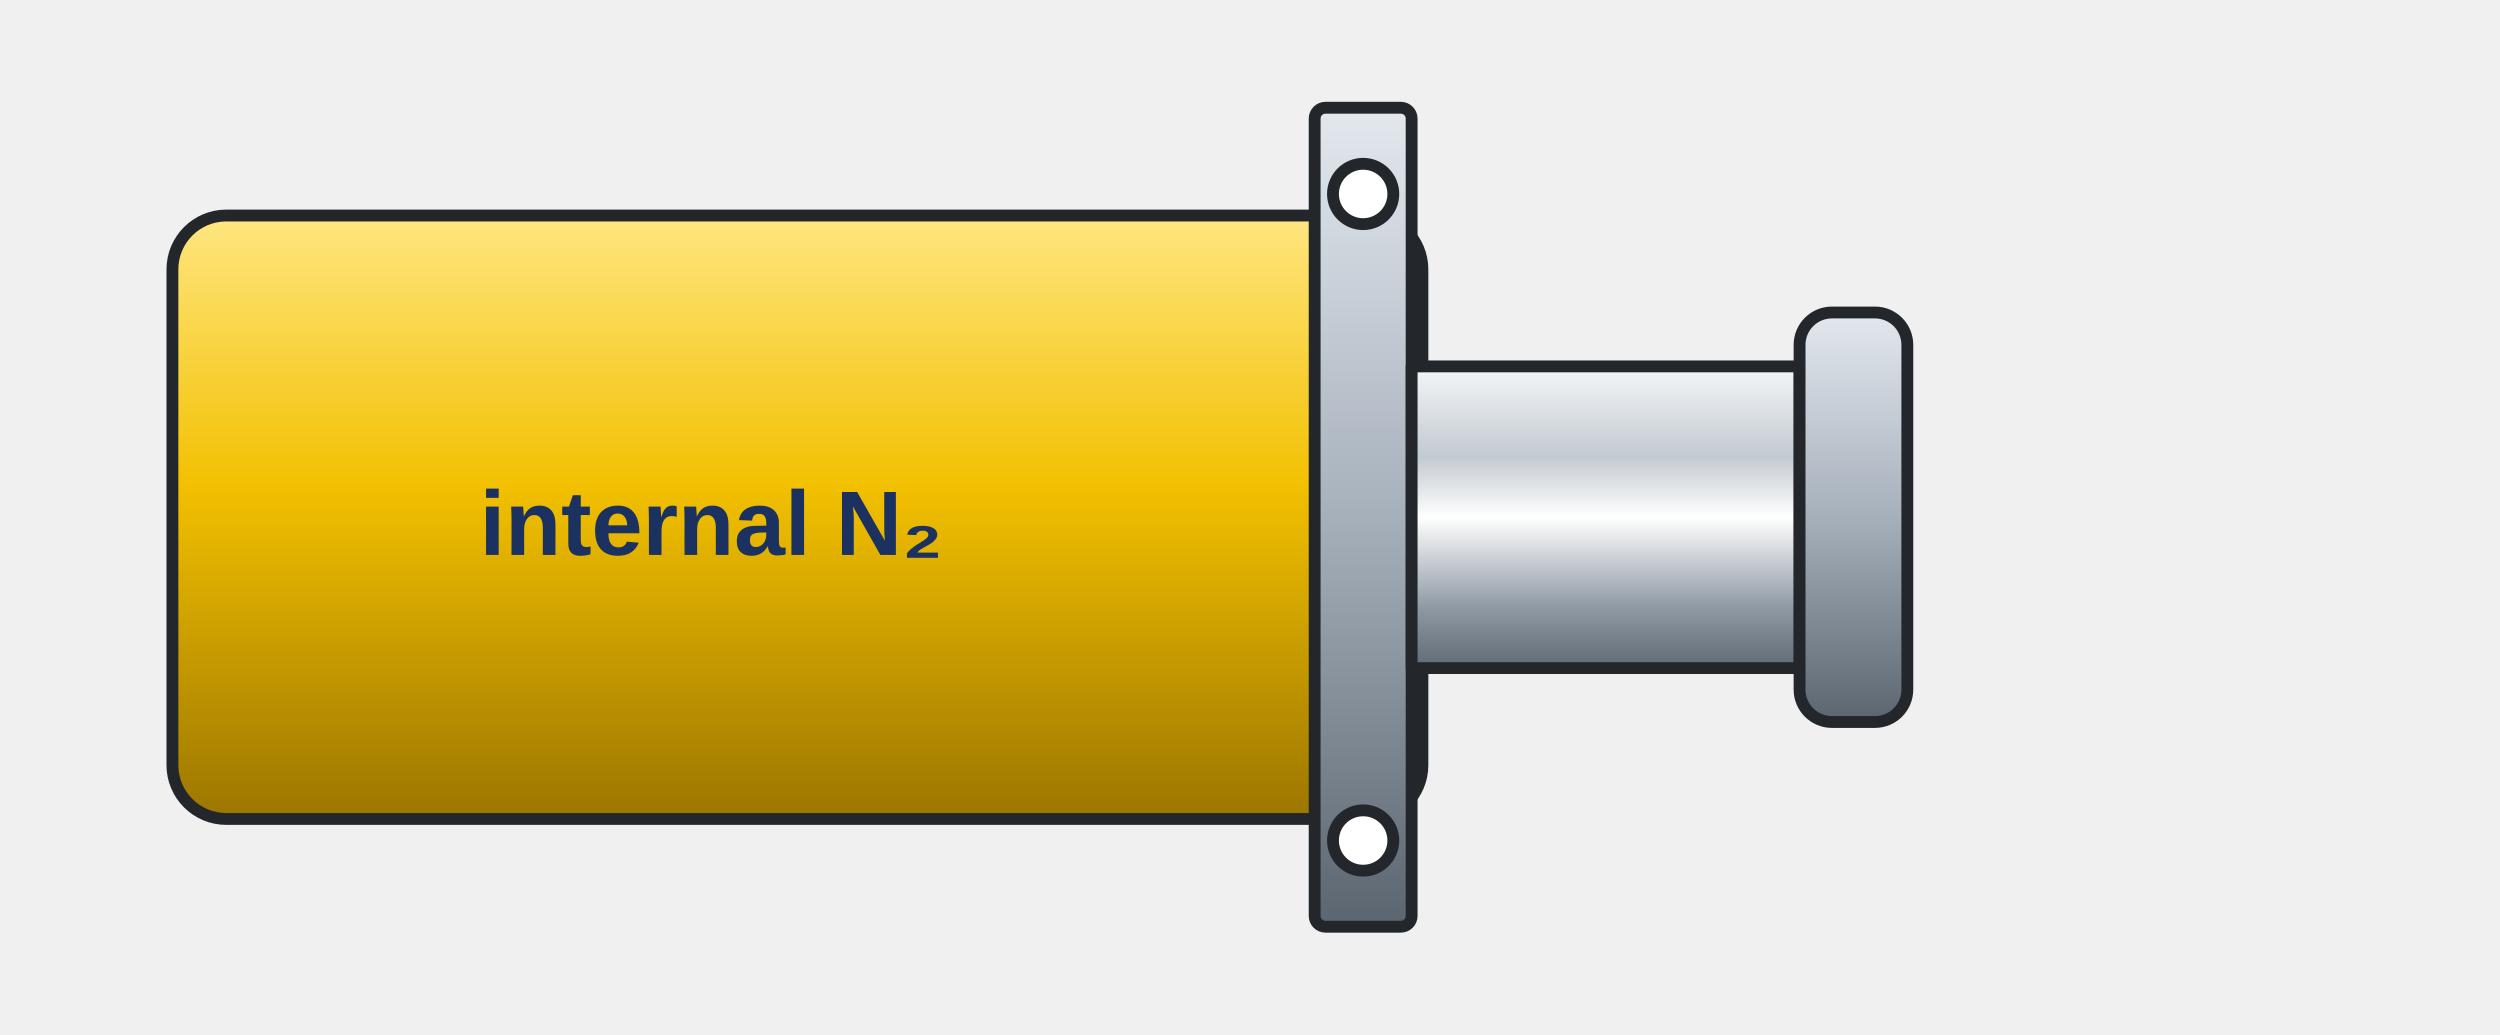
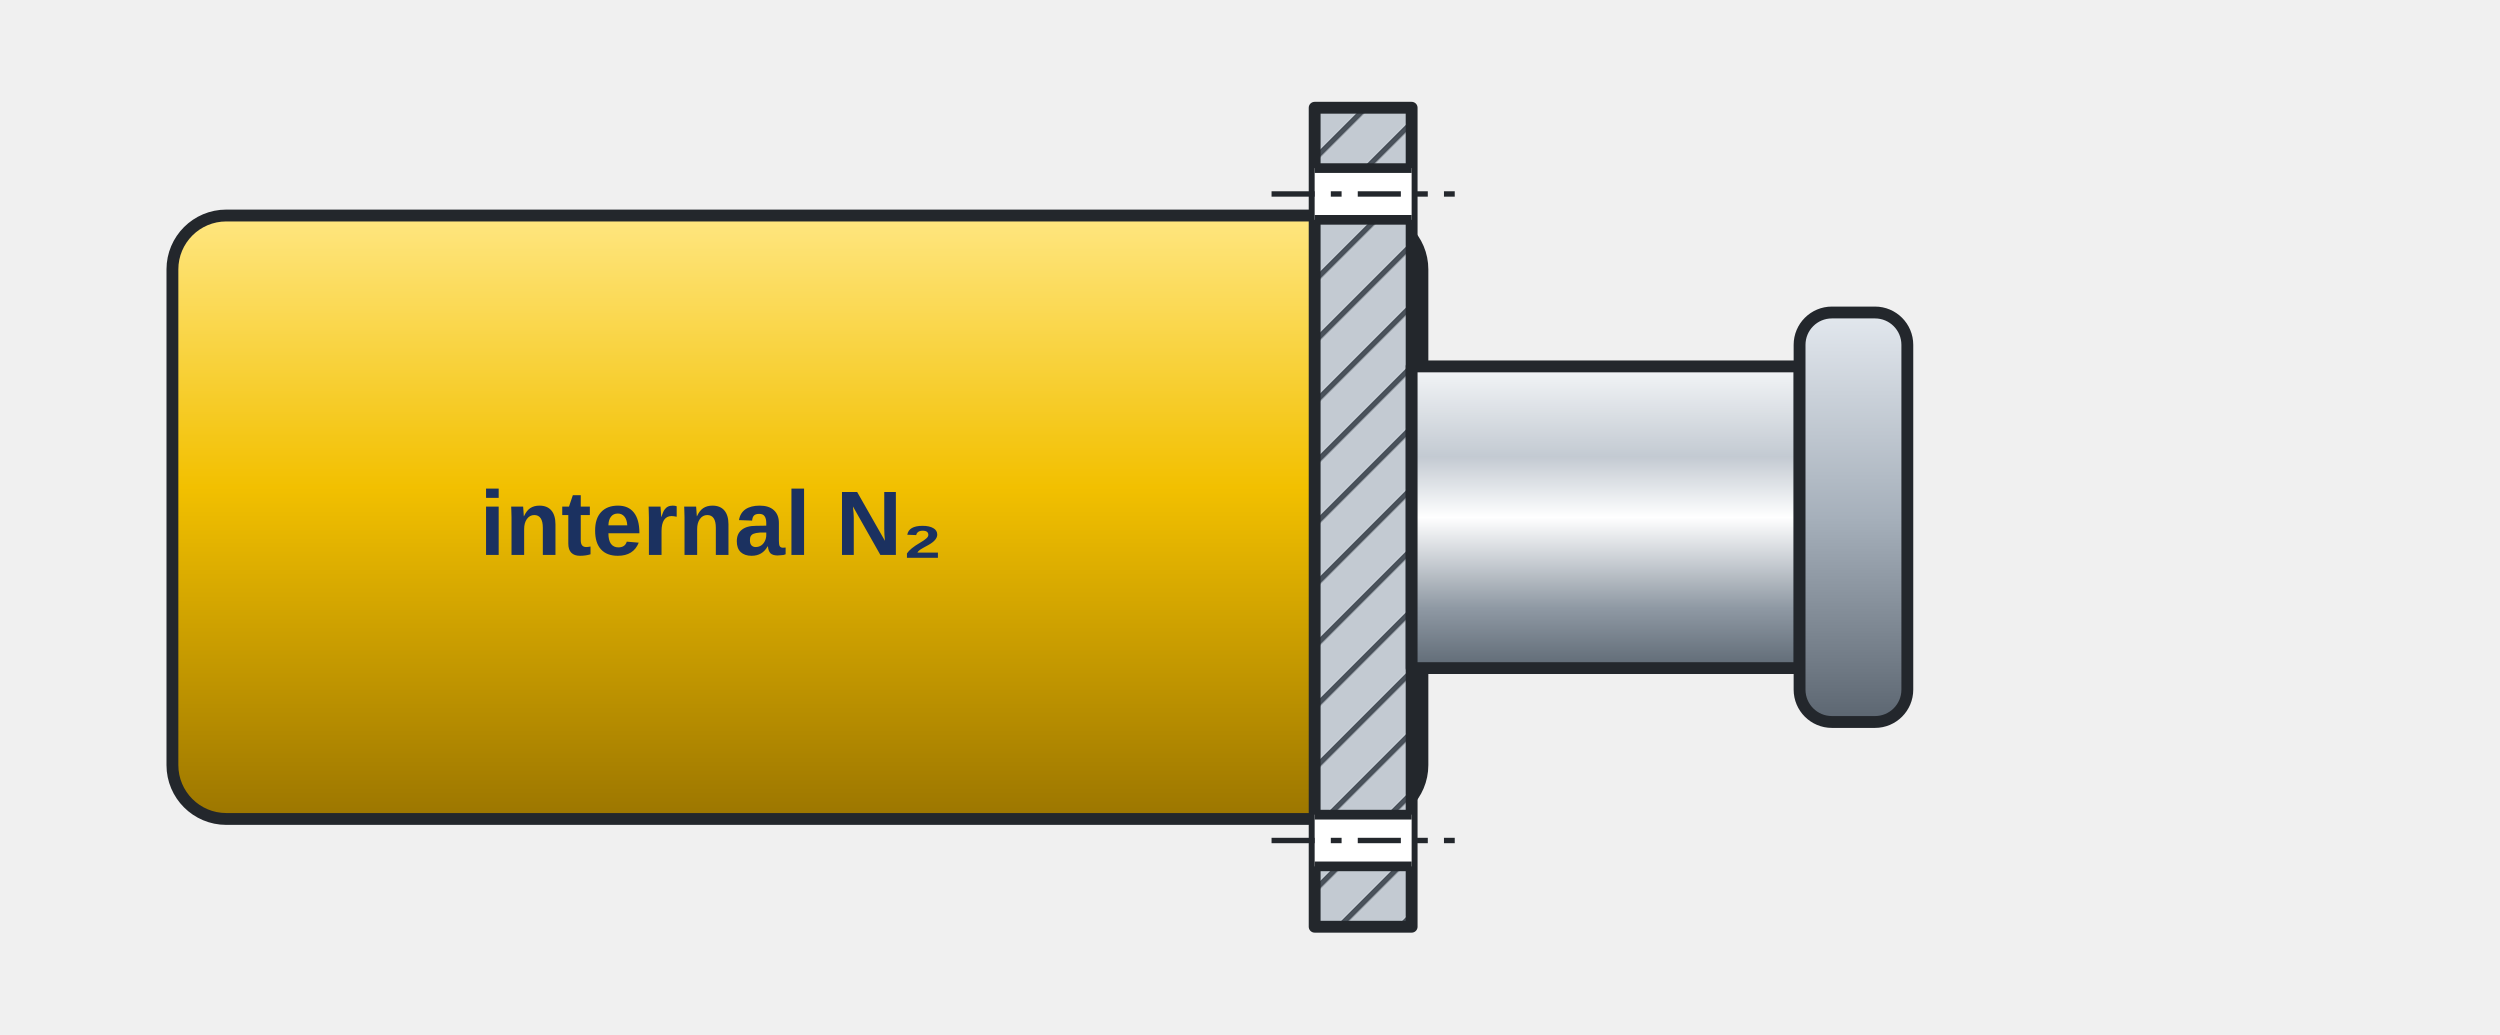
<svg xmlns="http://www.w3.org/2000/svg" viewBox="4 18 232 96" stroke-linejoin="round">
  <defs>
    <linearGradient id="chrome" x1="0" y1="0" x2="0" y2="1">
      <stop offset="0" stop-color="#f4f6f8" />
      <stop offset=".3" stop-color="#c3cad2" />
      <stop offset=".5" stop-color="#ffffff" />
      <stop offset=".8" stop-color="#8f99a4" />
      <stop offset="1" stop-color="#5f6a75" />
    </linearGradient>
    <linearGradient id="black" x1="0" y1="0" x2="0" y2="1">
      <stop offset="0" stop-color="#6b6f75" />
      <stop offset=".45" stop-color="#2a2d31" />
      <stop offset="1" stop-color="#0d0e10" />
    </linearGradient>
    <linearGradient id="yellow" x1="0" y1="0" x2="0" y2="1">
      <stop offset="0" stop-color="#ffe680" />
      <stop offset=".45" stop-color="#f2c000" />
      <stop offset="1" stop-color="#9c7600" />
    </linearGradient>
    <linearGradient id="blue" x1="0" y1="0" x2="0" y2="1">
      <stop offset="0" stop-color="#8dbbff" />
      <stop offset=".45" stop-color="#1f6fe0" />
      <stop offset="1" stop-color="#0b3a86" />
    </linearGradient>
    <linearGradient id="red" x1="0" y1="0" x2="0" y2="1">
      <stop offset="0" stop-color="#ff8a80" />
      <stop offset=".45" stop-color="#d81c1c" />
      <stop offset="1" stop-color="#761010" />
    </linearGradient>
    <linearGradient id="steel" x1="0" y1="0" x2="0" y2="1">
      <stop offset="0" stop-color="#e3e8ee" />
      <stop offset=".5" stop-color="#a6b0bb" />
      <stop offset="1" stop-color="#5b6570" />
    </linearGradient>
+     <pattern id="hatch" width="4" height="4" patternUnits="userSpaceOnUse" patternTransform="rotate(45)">
+       <rect width="4" height="4" fill="#c3cad2" />
+       <line x1="0" y1="0" x2="0" y2="4" stroke="#4a525b" stroke-width="1" />
+     </pattern>
    <linearGradient id="pu" x1="0" y1="0" x2="0" y2="1">
      <stop offset="0" stop-color="#555" />
      <stop offset=".5" stop-color="#1b1b1b" />
      <stop offset="1" stop-color="#000" />
    </linearGradient>
  </defs>
  <rect x="20.0" y="38.0" width="116.0" height="56.0" rx="5" fill="url(#yellow)" stroke="#23272c" stroke-width="1.1" />
-   <rect x="126.0" y="28.0" width="9.0" height="76.0" rx="1" fill="url(#steel)" stroke="#23272c" stroke-width="1.1" />
-   <circle cx="130.5" cy="36" r="2.8" fill="#fff" stroke="#23272c" stroke-width="1.1" />
-   <circle cx="130.5" cy="96" r="2.8" fill="#fff" stroke="#23272c" stroke-width="1.1" />
+   <rect x="126.0" y="28.0" width="9" height="76.0" fill="url(#hatch)" stroke="#23272c" stroke-width="1.1" />
+   <rect x="126.0" y="33.6" width="9" height="4.8" fill="#fff" />
+   <line x1="126.0" y1="33.6" x2="135.0" y2="33.6" stroke="#23272c" stroke-width=".9" />
+   <line x1="126.0" y1="38.4" x2="135.0" y2="38.4" stroke="#23272c" stroke-width=".9" />
+   <line x1="122.0" y1="36.0" x2="139.0" y2="36.0" stroke="#23272c" stroke-width=".5" stroke-dasharray="4 1.5 1 1.5" />
+   <rect x="126.0" y="93.6" width="9" height="4.8" fill="#fff" />
+   <line x1="126.0" y1="93.6" x2="135.0" y2="93.6" stroke="#23272c" stroke-width=".9" />
+   <line x1="126.0" y1="98.4" x2="135.0" y2="98.4" stroke="#23272c" stroke-width=".9" />
+   <line x1="122.0" y1="96.0" x2="139.0" y2="96.0" stroke="#23272c" stroke-width=".5" stroke-dasharray="4 1.5 1 1.5" />
  <rect x="135.0" y="52.0" width="36.0" height="28.0" rx="0" fill="url(#chrome)" stroke="#23272c" stroke-width="1.1" />
  <rect x="171.0" y="47.0" width="10.0" height="38.0" rx="3" fill="url(#steel)" stroke="#23272c" stroke-width="1.1" />
  <text x="70" y="69.5" font-size="8.5" font-weight="700" fill="#1B3160" font-family="Arial" text-anchor="middle">internal N₂</text>
</svg>
